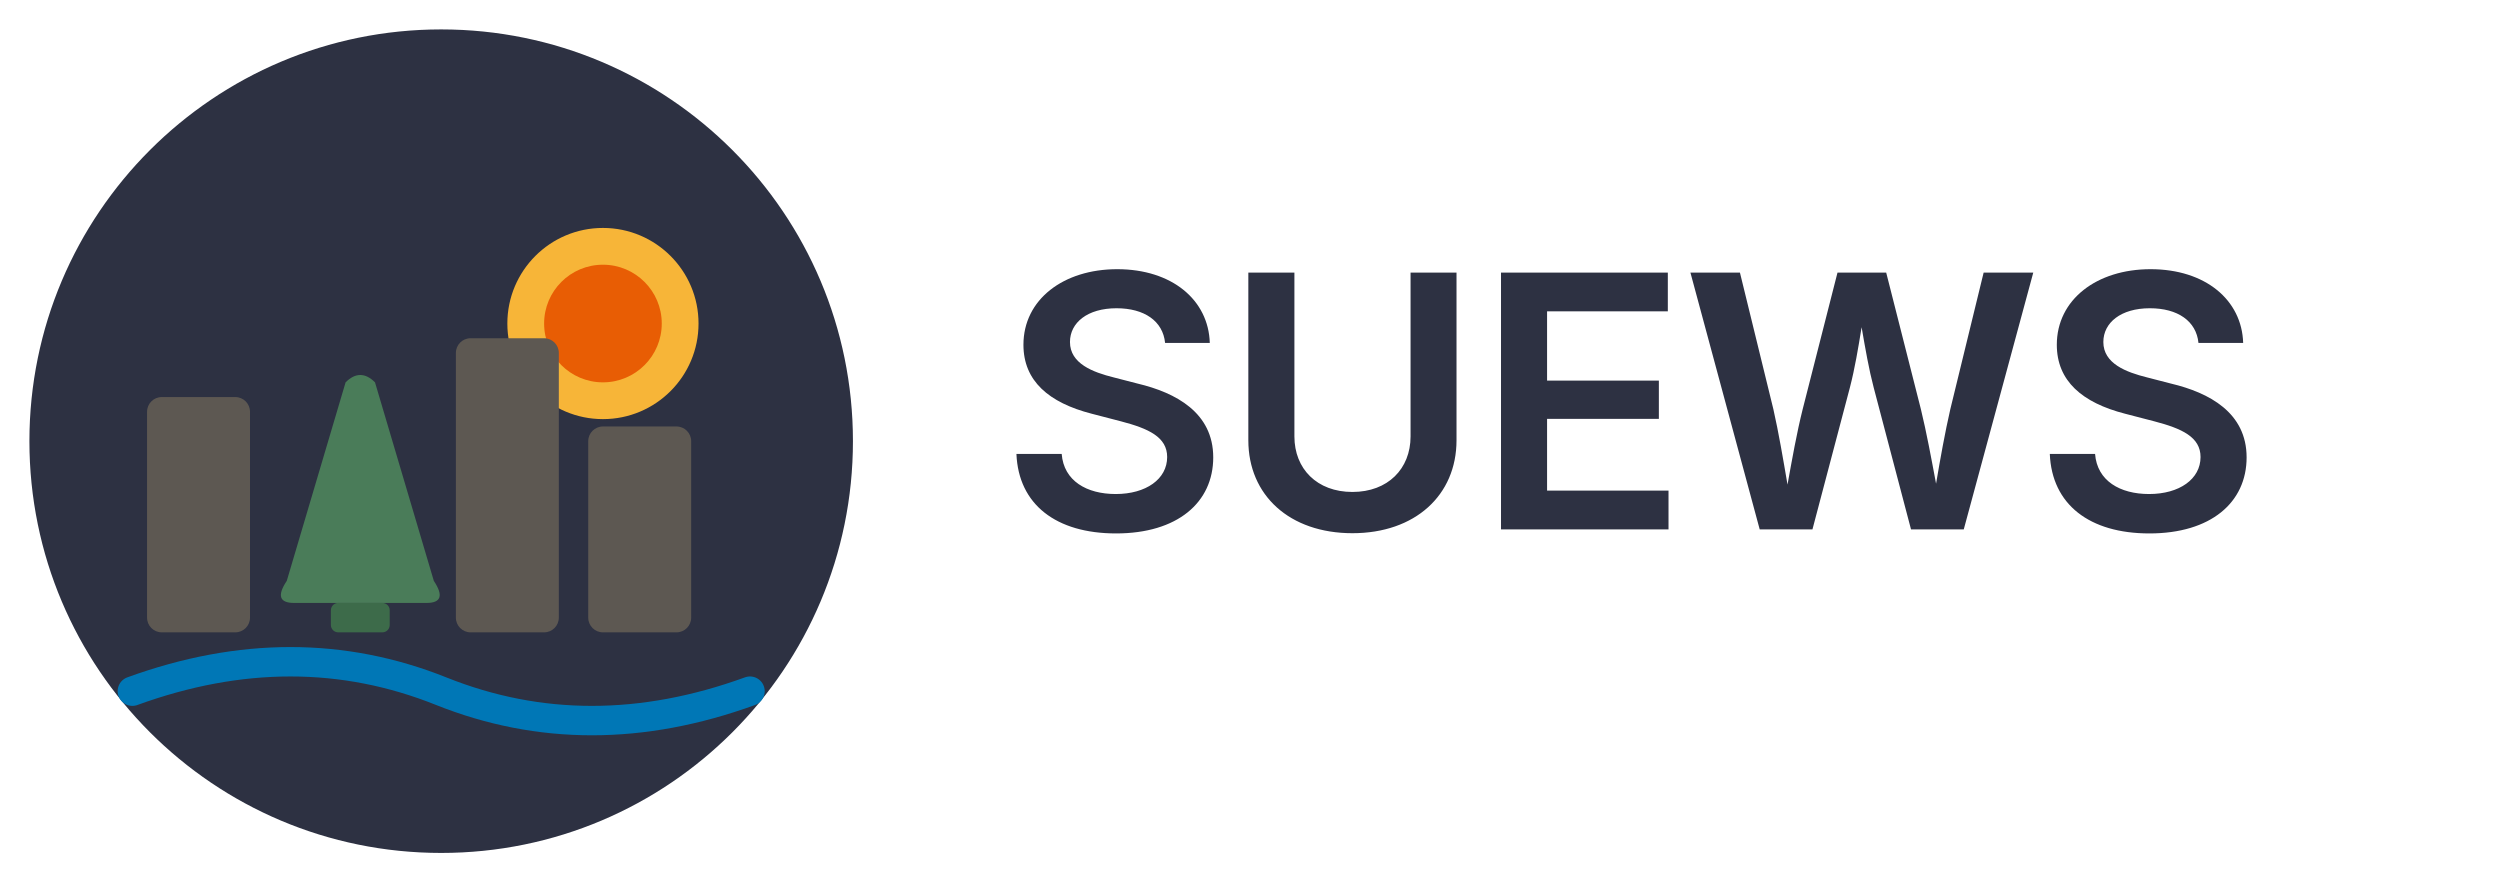
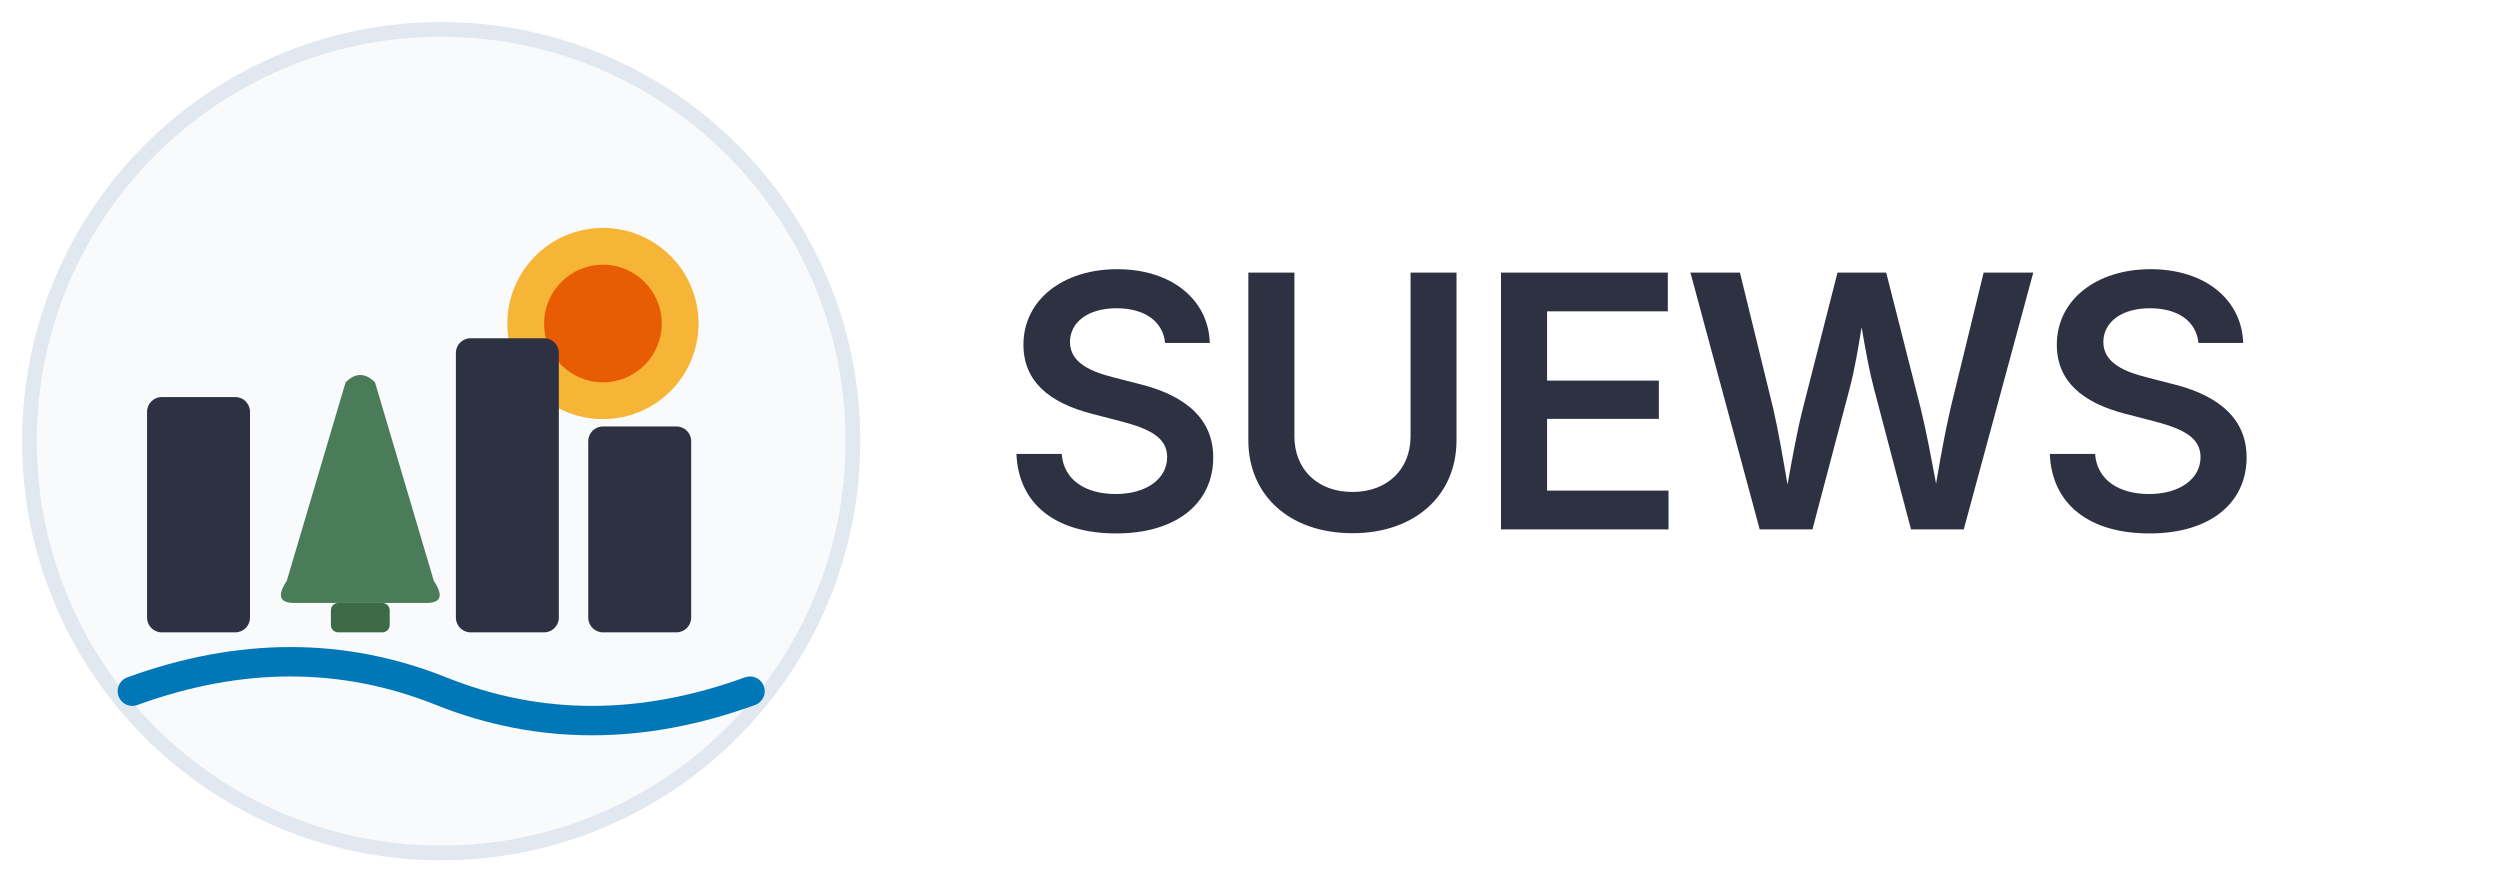
<svg xmlns="http://www.w3.org/2000/svg" viewBox="0 0 340 120">
-   <circle cx="60" cy="60" r="56" fill="#2D3142" />
+   <circle cx="60" cy="60" r="56" fill="#F8FAFC" stroke="#E2E8F0" stroke-width="2" />
  <circle cx="82" cy="44" r="13" fill="#F7B538" />
  <circle cx="82" cy="44" r="8" fill="#E85D04" />
-   <rect x="20" y="54" width="14" height="32" rx="2" fill="#5D5852" />
+   <rect x="20" y="54" width="14" height="32" rx="2" fill="#2D3142" />
  <path d="M47 52 L39 79 Q37 82 40 82 L58 82 Q61 82 59 79 L51 52 Q49 50 47 52 Z" fill="#4A7C59" />
  <rect x="45" y="82" width="8" height="4" rx="1" fill="#3D6B4A" />
-   <rect x="62" y="46" width="14" height="40" rx="2" fill="#5D5852" />
-   <rect x="80" y="58" width="14" height="28" rx="2" fill="#5D5852" />
+   <rect x="62" y="46" width="14" height="40" rx="2" fill="#2D3142" />
+   <rect x="80" y="58" width="14" height="28" rx="2" fill="#2D3142" />
  <path d="M18 94 Q40 86 60 94 Q80 102 102 94" stroke="#0077B6" stroke-width="4" stroke-linecap="round" fill="none" />
  <text x="136" y="72" font-family="Inter, SF Pro Display, Segoe UI, system-ui, sans-serif" font-weight="600" font-size="48" fill="#2D3142" letter-spacing="-0.02em">SUEWS</text>
</svg>
